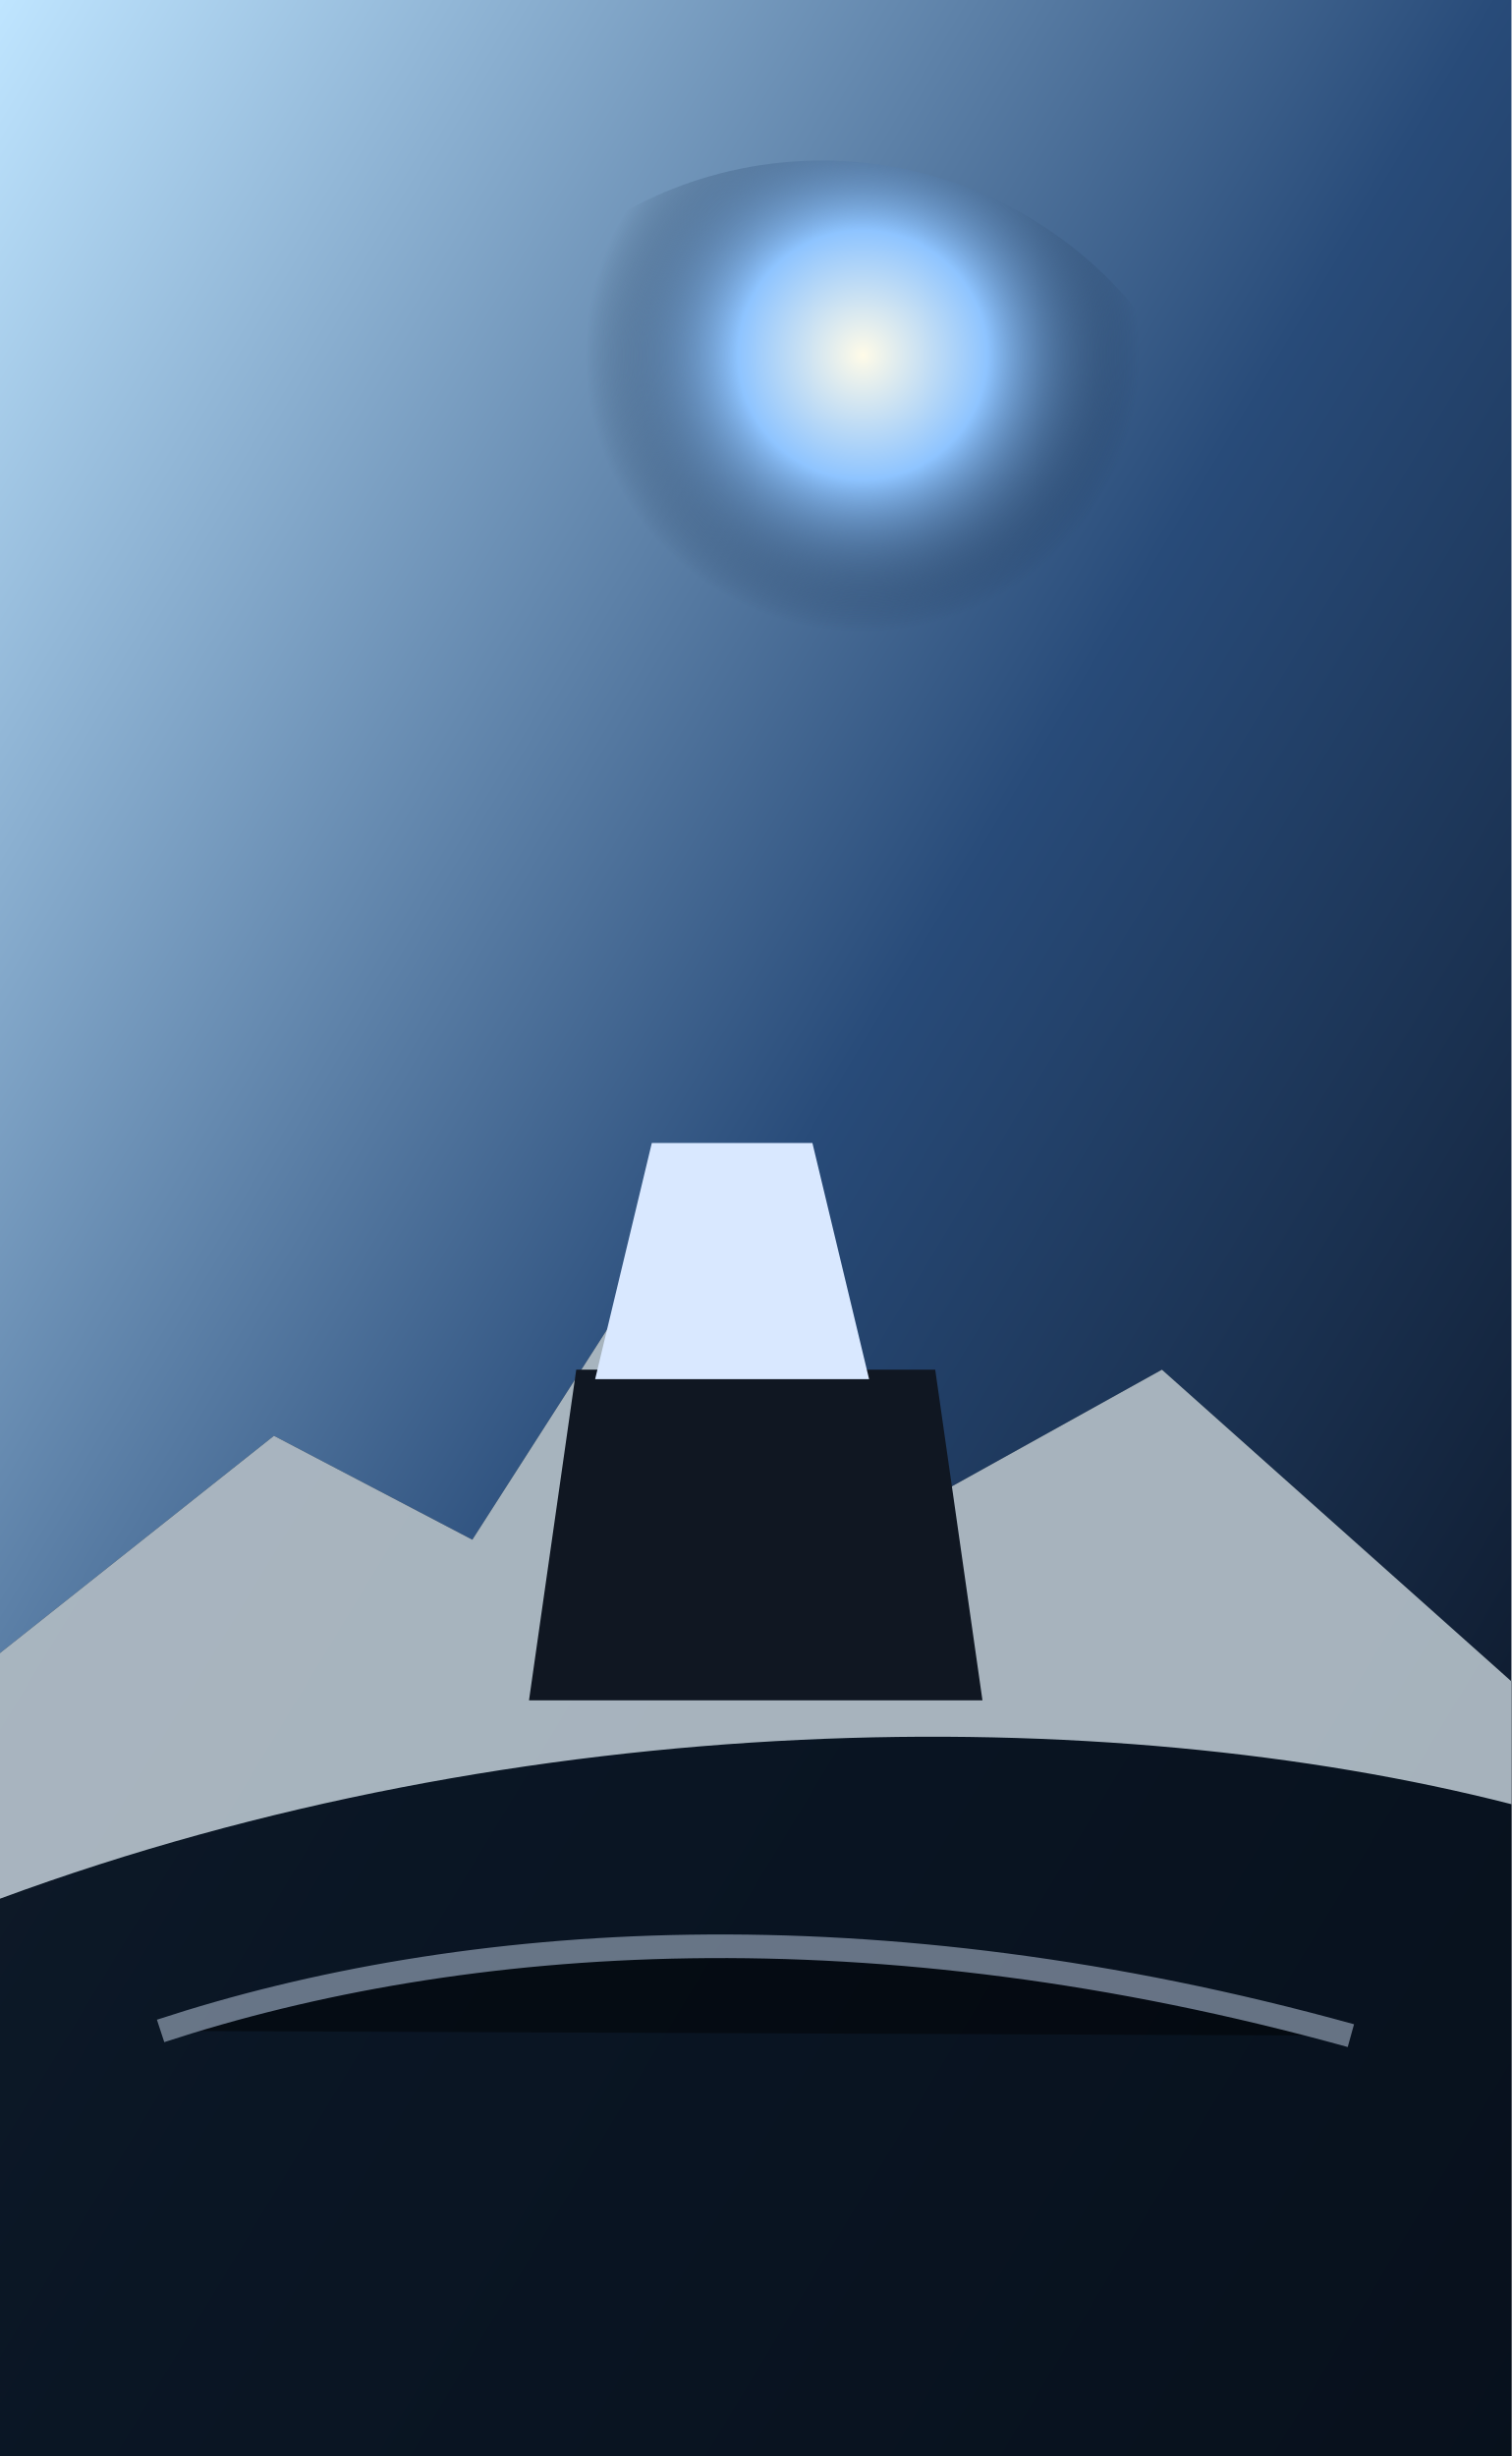
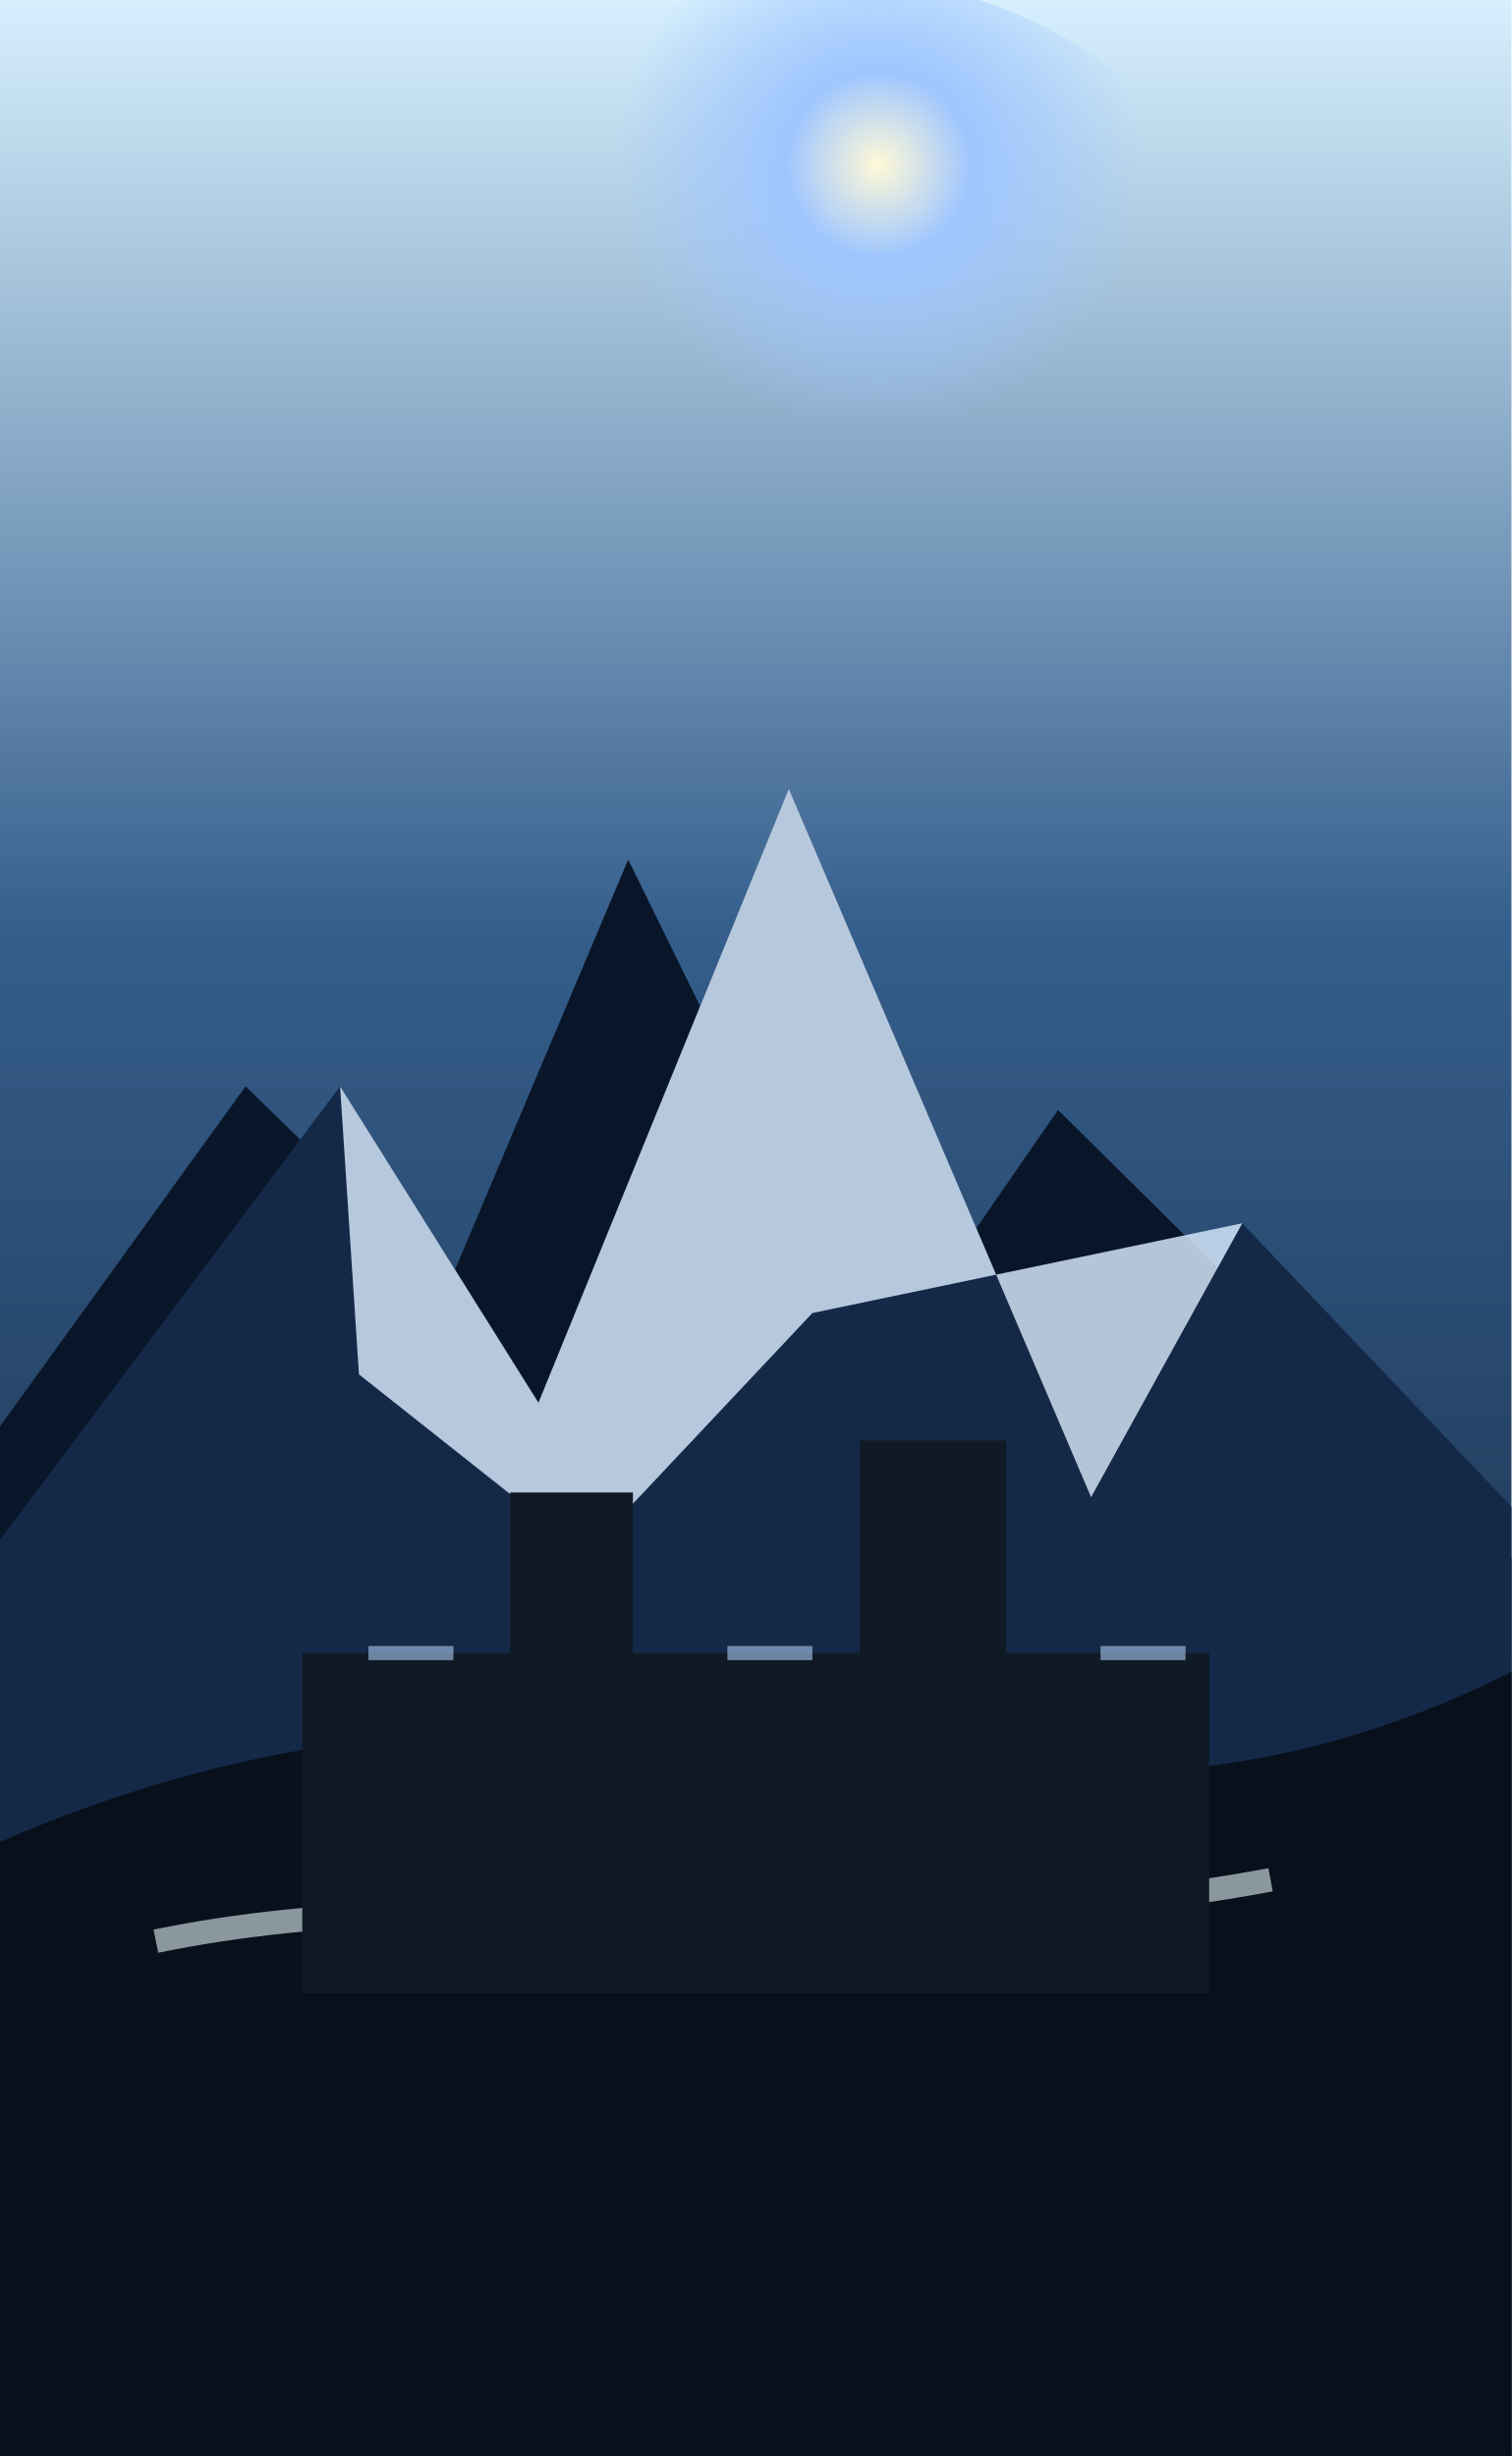
<svg xmlns="http://www.w3.org/2000/svg" viewBox="0 0 320 520">
  <defs>
-     <linearGradient id="g" x1="0" y1="0" x2="1" y2="1">
-       <stop stop-color="#bfe5ff" />
-       <stop offset=".5" stop-color="#284b79" />
-       <stop offset="1" stop-color="#050912" />
+     <linearGradient id="sky" x1="0" y1="0" x2="0" y2="1">
+       <stop stop-color="#d8f1ff" />
+       <stop offset=".38" stop-color="#355e8c" />
+       <stop offset="1" stop-color="#07111d" />
    </linearGradient>
-     <radialGradient id="s" cx=".55" cy=".24" r=".34">
-       <stop stop-color="#fffbe8" />
-       <stop offset=".45" stop-color="#8ec4ff" />
-       <stop offset="1" stop-color="#10243e" stop-opacity="0" />
+     <radialGradient id="moon" cx=".55" cy=".2" r=".28">
+       <stop stop-color="#fff9d7" />
+       <stop offset=".35" stop-color="#9fc6ff" />
+       <stop offset="1" stop-color="#9fc6ff" stop-opacity="0" />
    </radialGradient>
  </defs>
-   <rect width="320" height="520" fill="url(#g)" />
-   <circle cx="174" cy="120" r="86" fill="url(#s)" />
-   <path d="M0 350l58-46 42 22 50-78 42 72 54-30 74 66v164H0z" fill="#08111d" opacity=".92" />
-   <path d="M58 304l42 22 50-78 42 72 54-30 74 66v26c-86-22-209-21-320 20v-52z" fill="#e9f7ff" opacity=".7" />
-   <path d="M112 360h96l-10-70h-76z" fill="#101722" />
-   <path d="M126 292h58l-12-50h-34z" fill="#d9e8ff" />
-   <path d="M34 430c64-21 151-27 252 1" stroke="#d9e8ff" stroke-width="5" opacity=".45" />
+   <rect width="320" height="520" fill="url(#sky)" />
+   <circle cx="176" cy="95" r="100" fill="url(#moon)" />
+   <path d="M0 302l52-72 43 42 38-90 53 108 38-55 96 95v190H0z" fill="#091629" />
+   <path d="M0 326l72-96 42 67 53-130 64 150 32-58 57 60v201H0z" fill="#142947" />
+   <path d="M72 230l42 67 53-130 64 150 32-58-91 19-48 51-48-38z" fill="#d9ecff" opacity=".82" />
+   <path d="M0 390c64-28 124-28 192-18 48 8 88 2 128-18v166H0z" fill="#07101b" />
+   <path d="M33 411c73-15 145 4 236-13" fill="none" stroke="#e8f8ff" stroke-width="5" opacity=".58" />
+   <path d="M64 350h44v-34h26v34h48v-45h31v45h43v72H64z" fill="#101a25" />
+   <path d="M78 350h18m58 0h18m61 0h18" stroke="#b9d8ff" stroke-width="3" opacity=".55" />
</svg>
